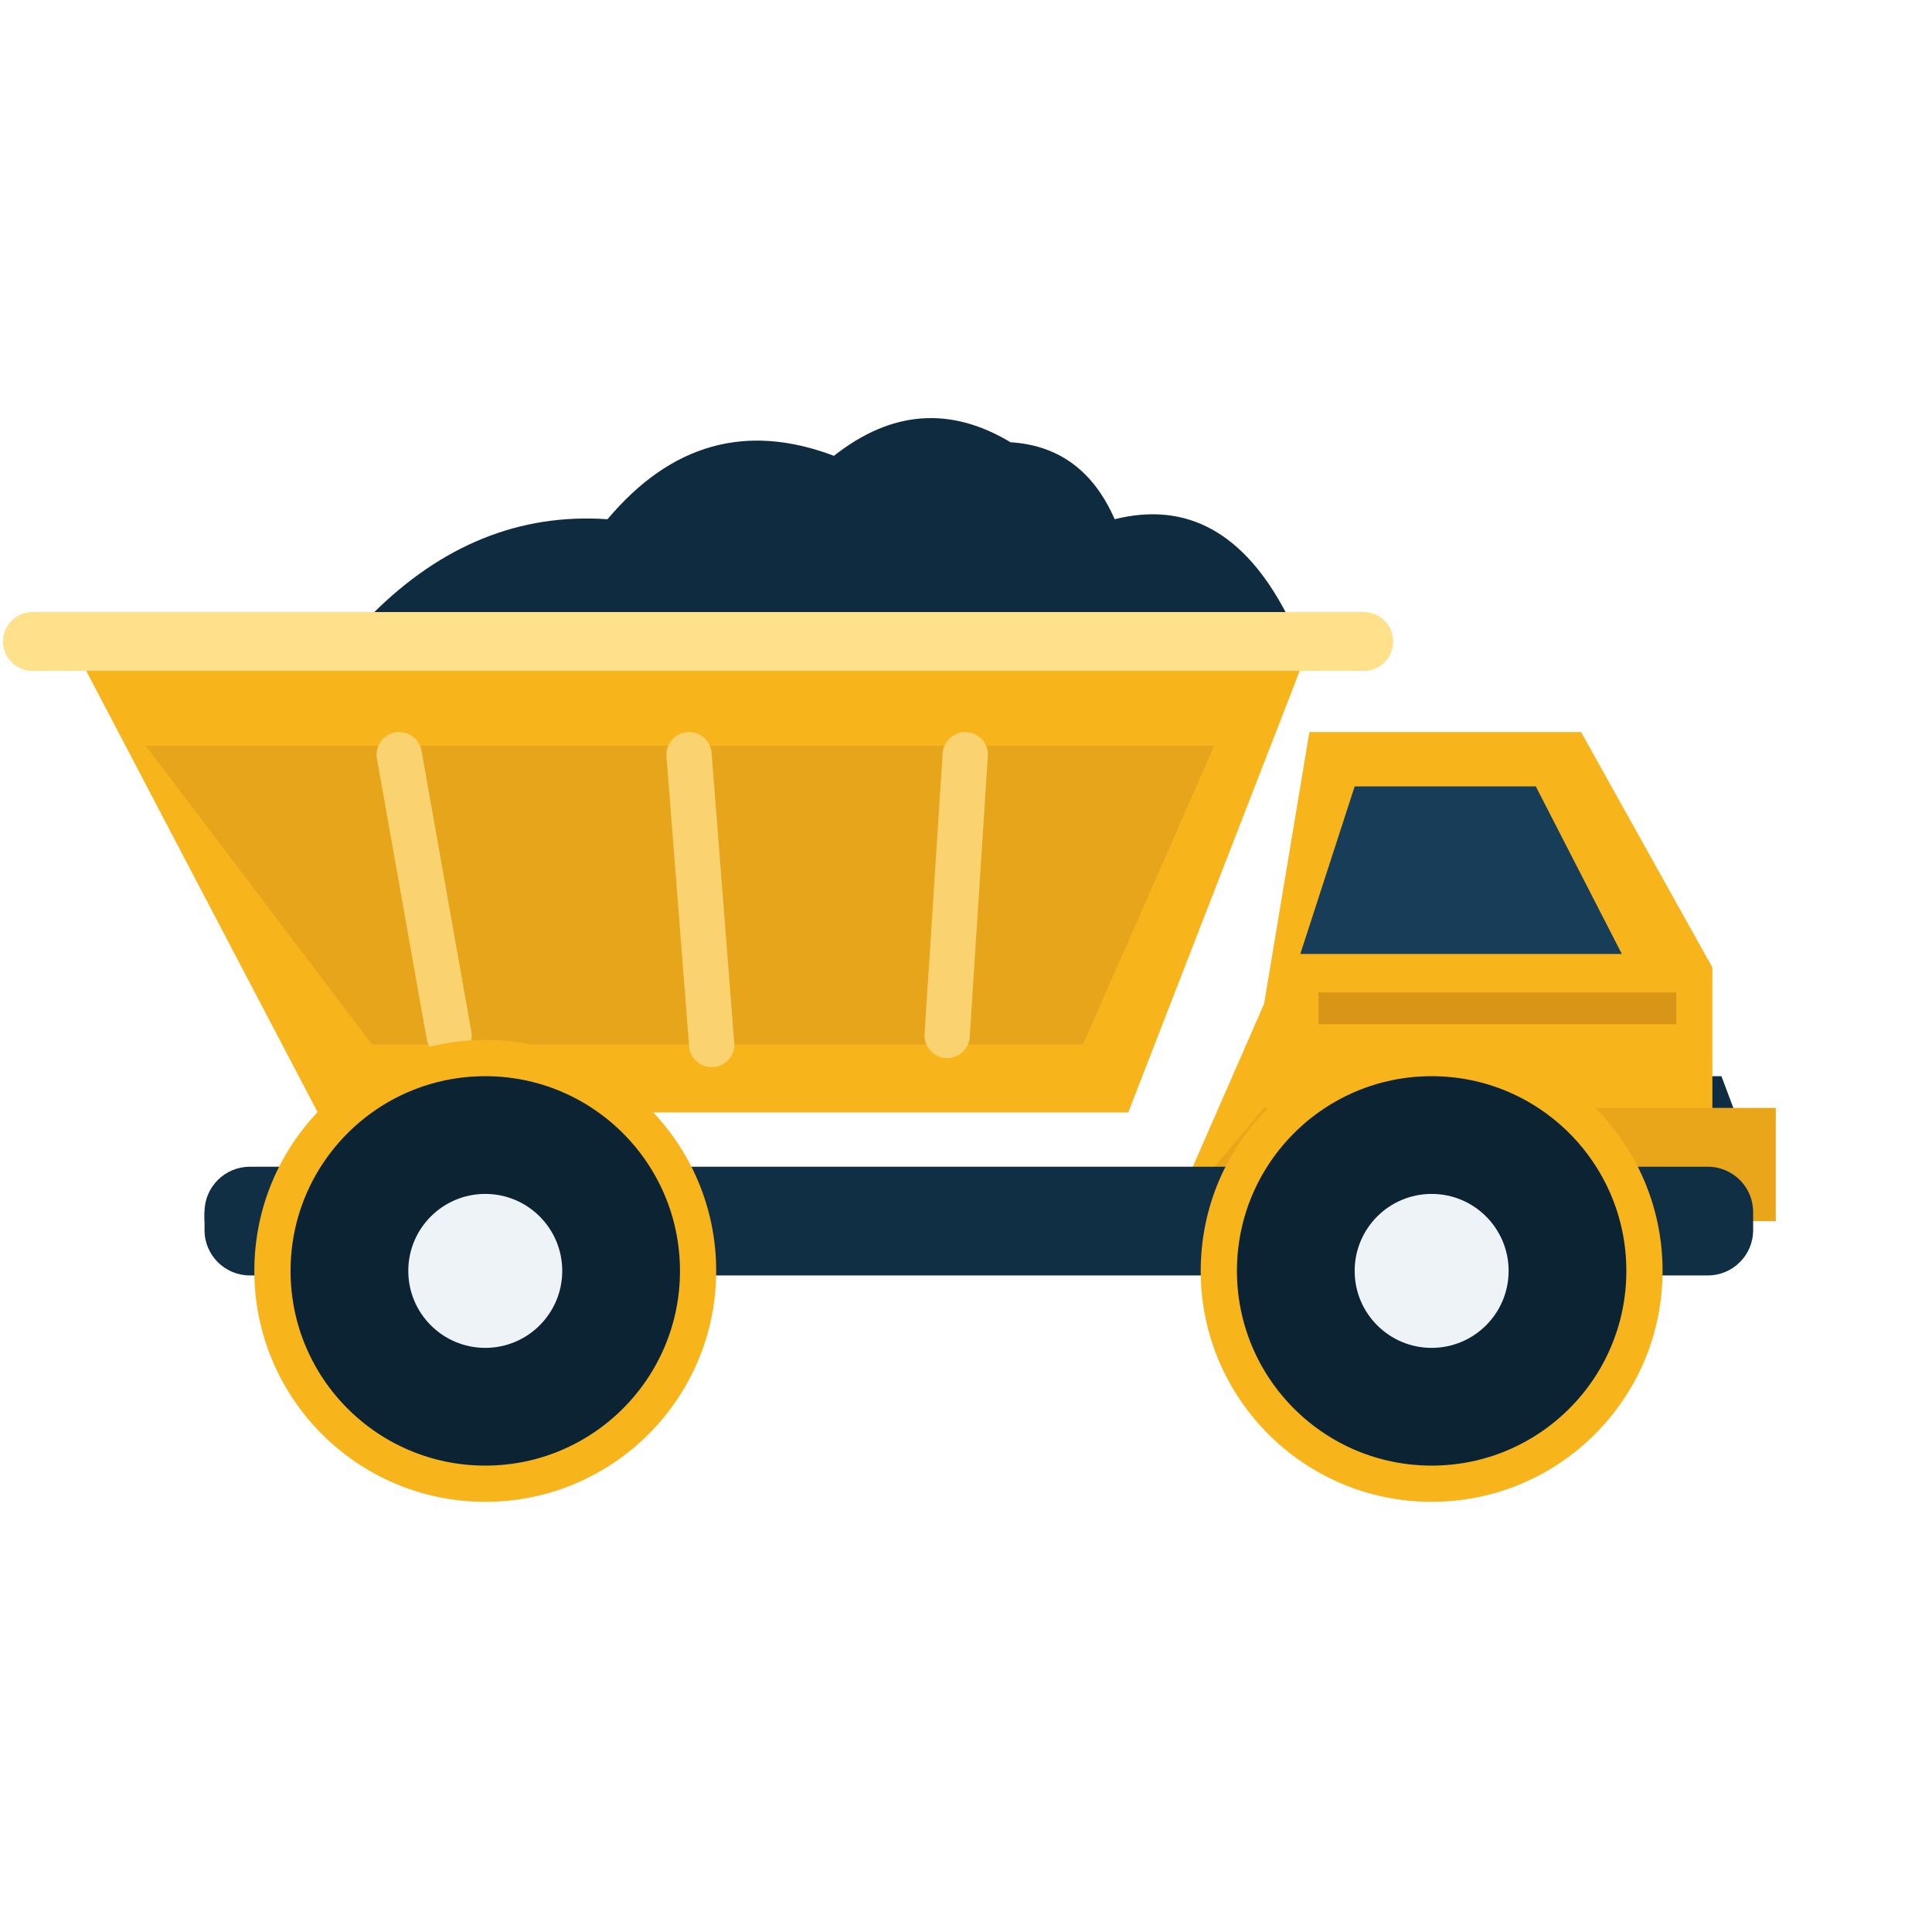
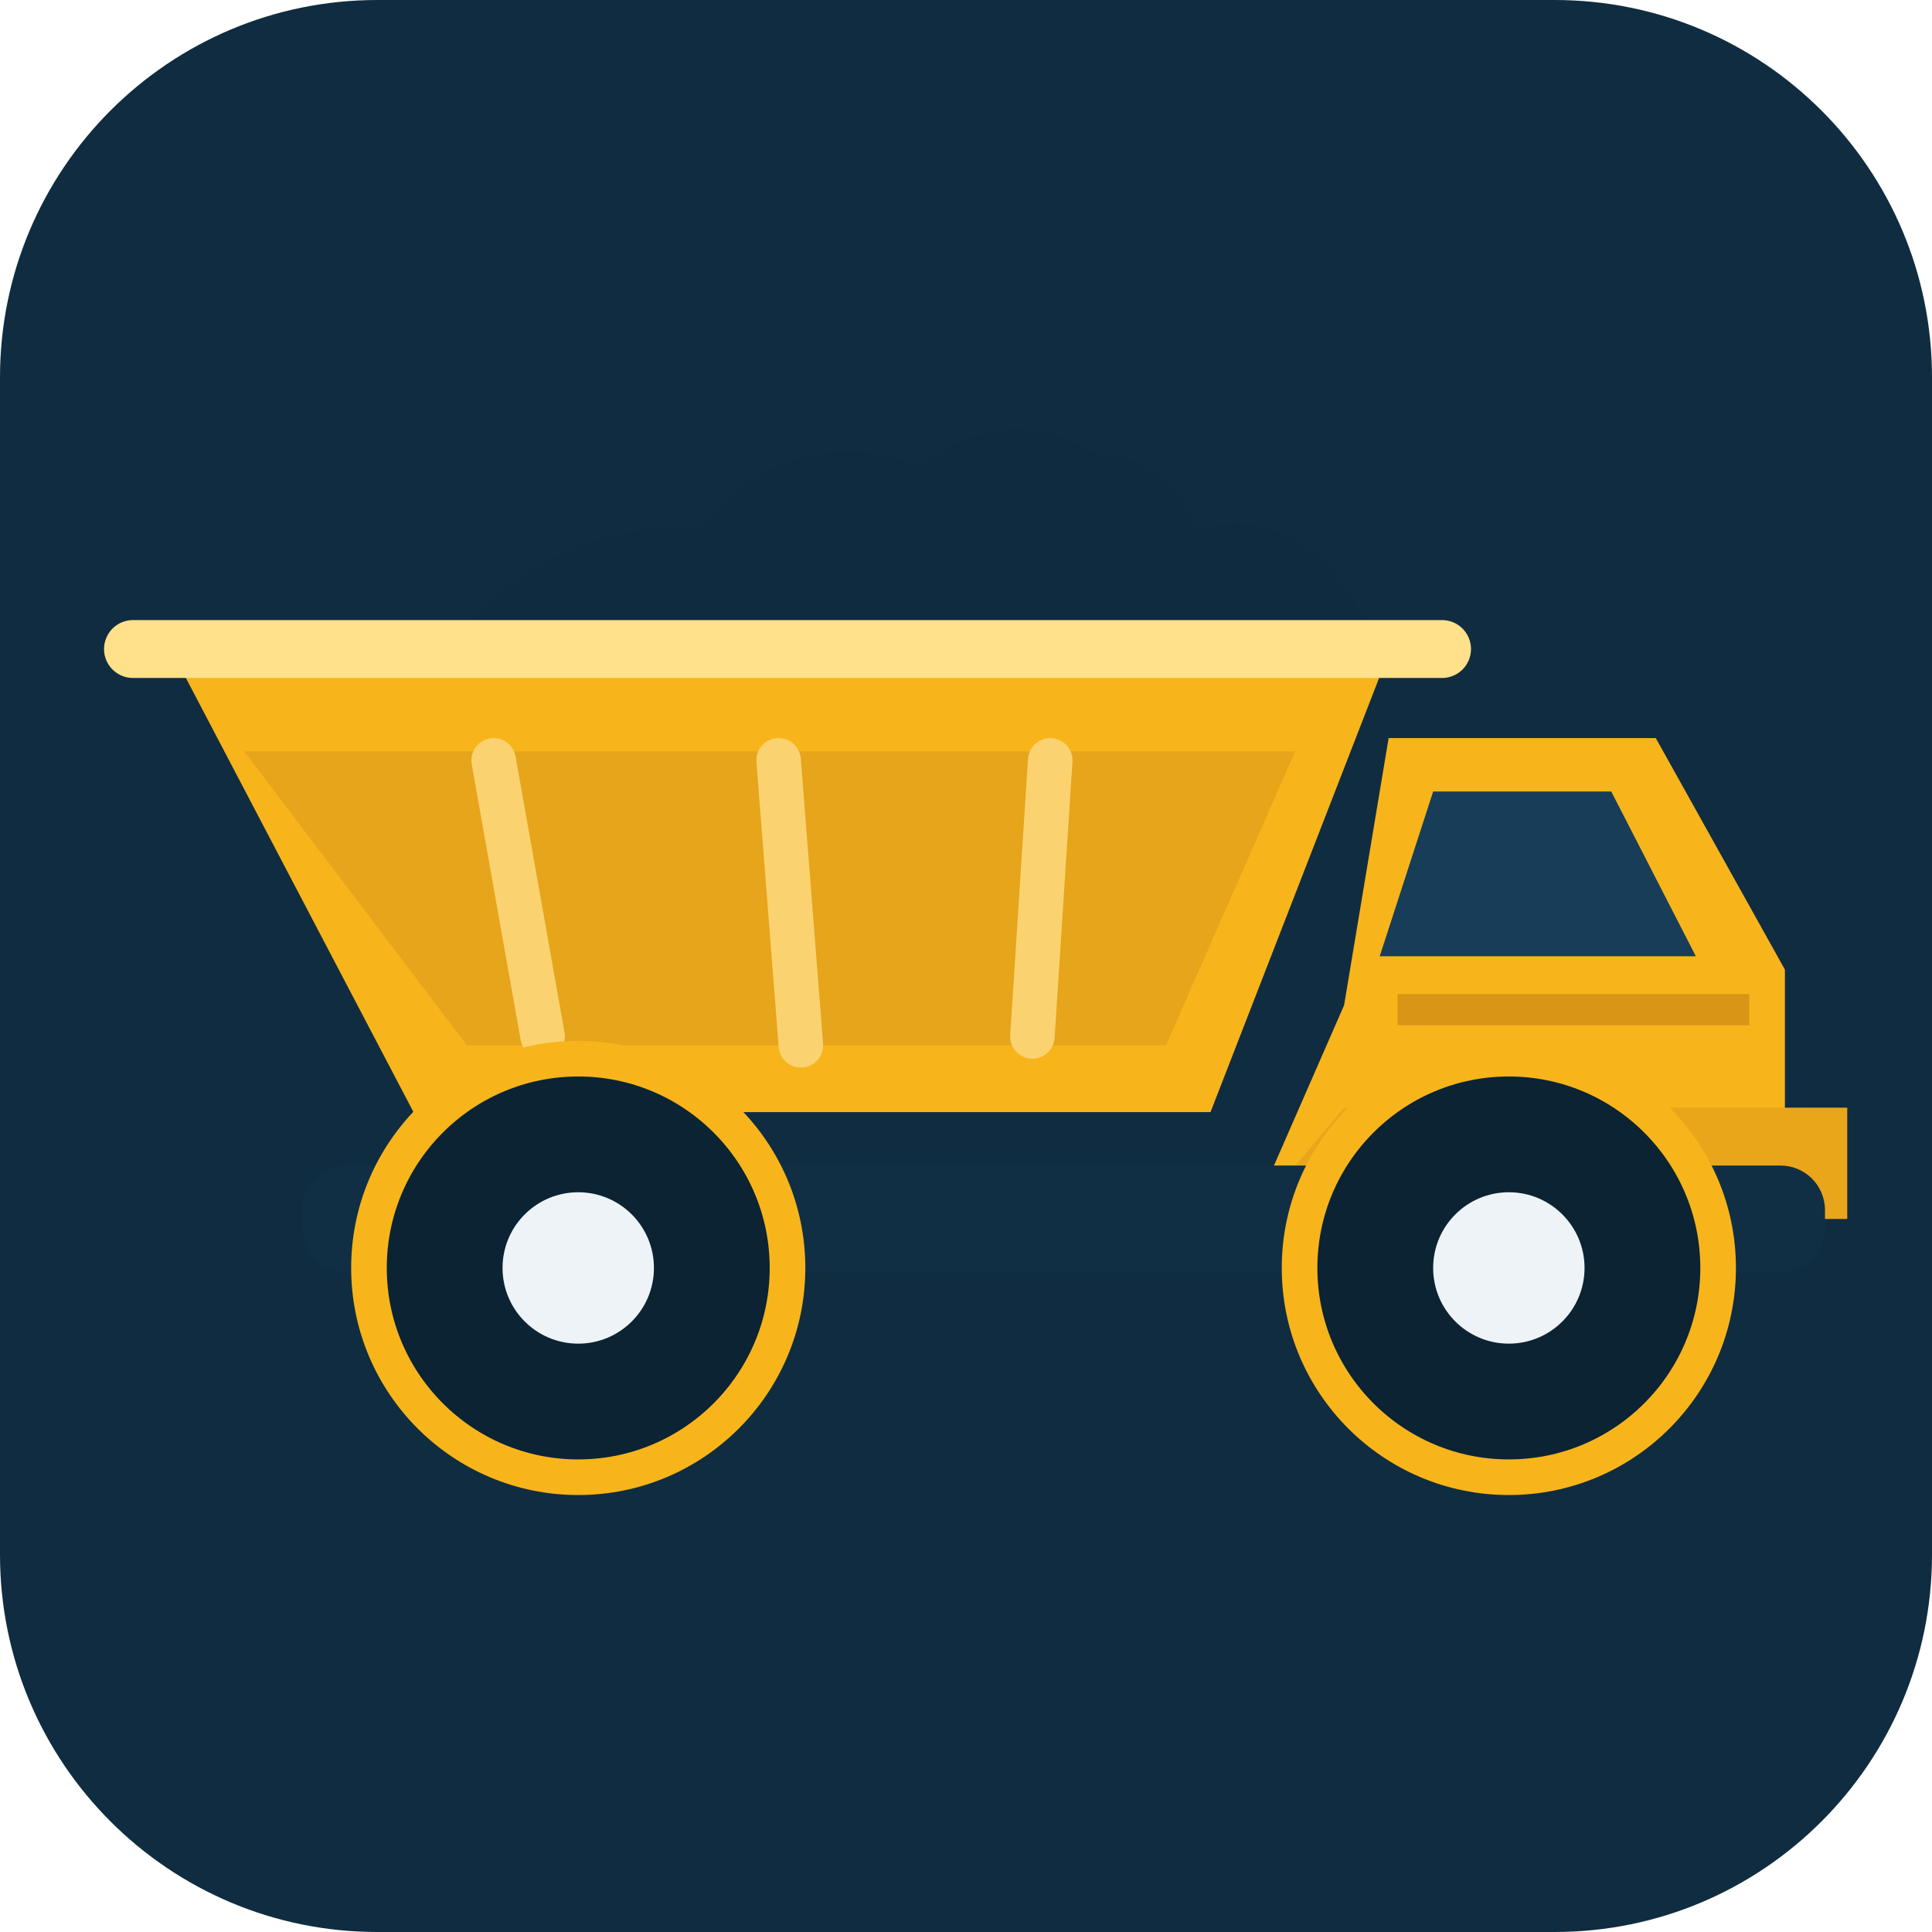
<svg xmlns="http://www.w3.org/2000/svg" viewBox="0 0 512 512" role="img" aria-labelledby="title desc">
-   <g transform="translate(-73 -70) scale(1.2)">
+   <rect width="512" height="512" rx="100" fill="#102c40" />
+   <g transform="translate(-45 -64) scale(1.18)">
    <path d="M106 326h279l30-30h26l12 32H106z" fill="#0f2c42" />
    <path d="M143 194q23-23 52-21 21-25 50-14 19-15 39-3 16 1 23 17 24-6 38 21z" fill="#0e2b40" />
    <path d="M77 201h273l-40 103H131z" fill="#f7b51b" />
    <path d="M93 223h236l-29 66H143z" fill="#e6a51a" />
    <path d="M149 225l11 62m53-62 5 64m56-64-4 62" stroke="#fbd270" stroke-width="10" stroke-linecap="round" />
    <path d="M350 220h60l29 52v56H319l21-48z" fill="#f7b51b" />
    <path d="M360 232h40l19 37h-71z" fill="#173d59" />
    <path d="M352 281h79" stroke="#d99516" stroke-width="7" />
    <path d="M340 303h113v25H319z" fill="#eaa61a" />
    <rect x="106" y="316" width="342" height="24" rx="10" fill="#102f45" />
    <circle cx="168" cy="339" r="47" fill="#0b2333" stroke="#f7b51b" stroke-width="8" />
    <circle cx="168" cy="339" r="17" fill="#eef3f7" />
    <circle cx="377" cy="339" r="47" fill="#0b2333" stroke="#f7b51b" stroke-width="8" />
    <circle cx="377" cy="339" r="17" fill="#eef3f7" />
    <path d="M68 200h294" stroke="#ffe08b" stroke-width="13" stroke-linecap="round" />
  </g>
</svg>
